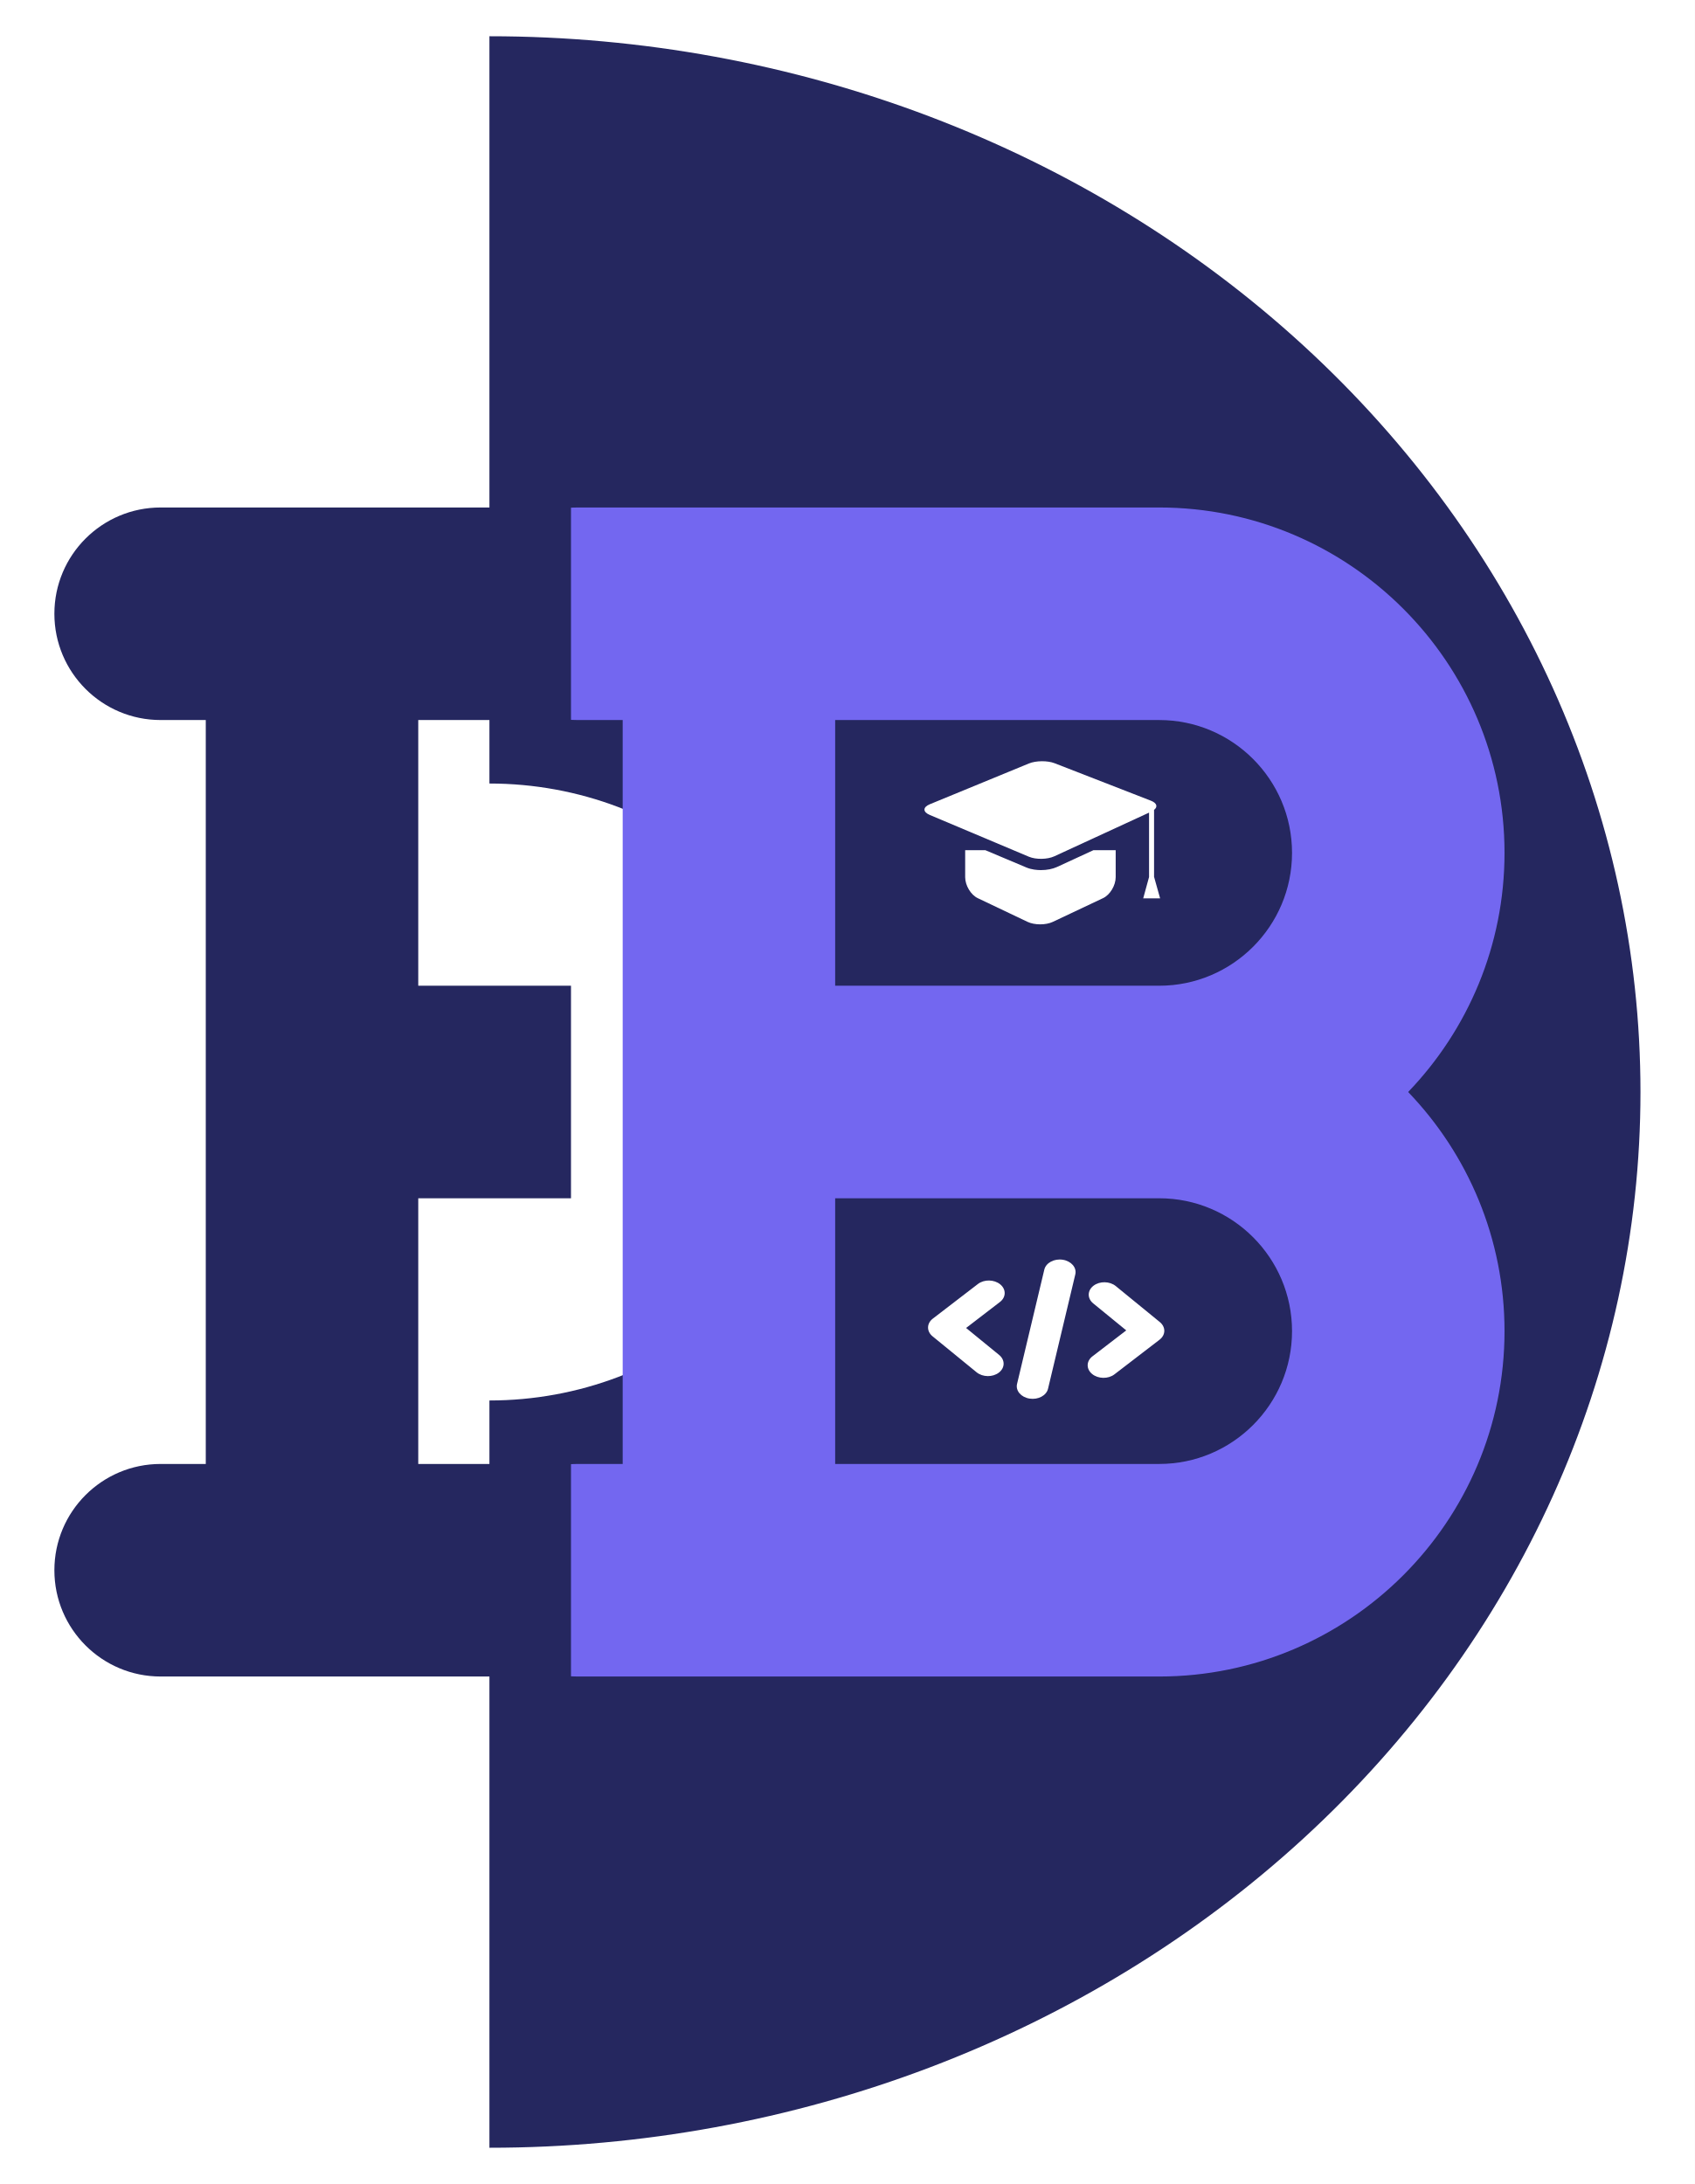
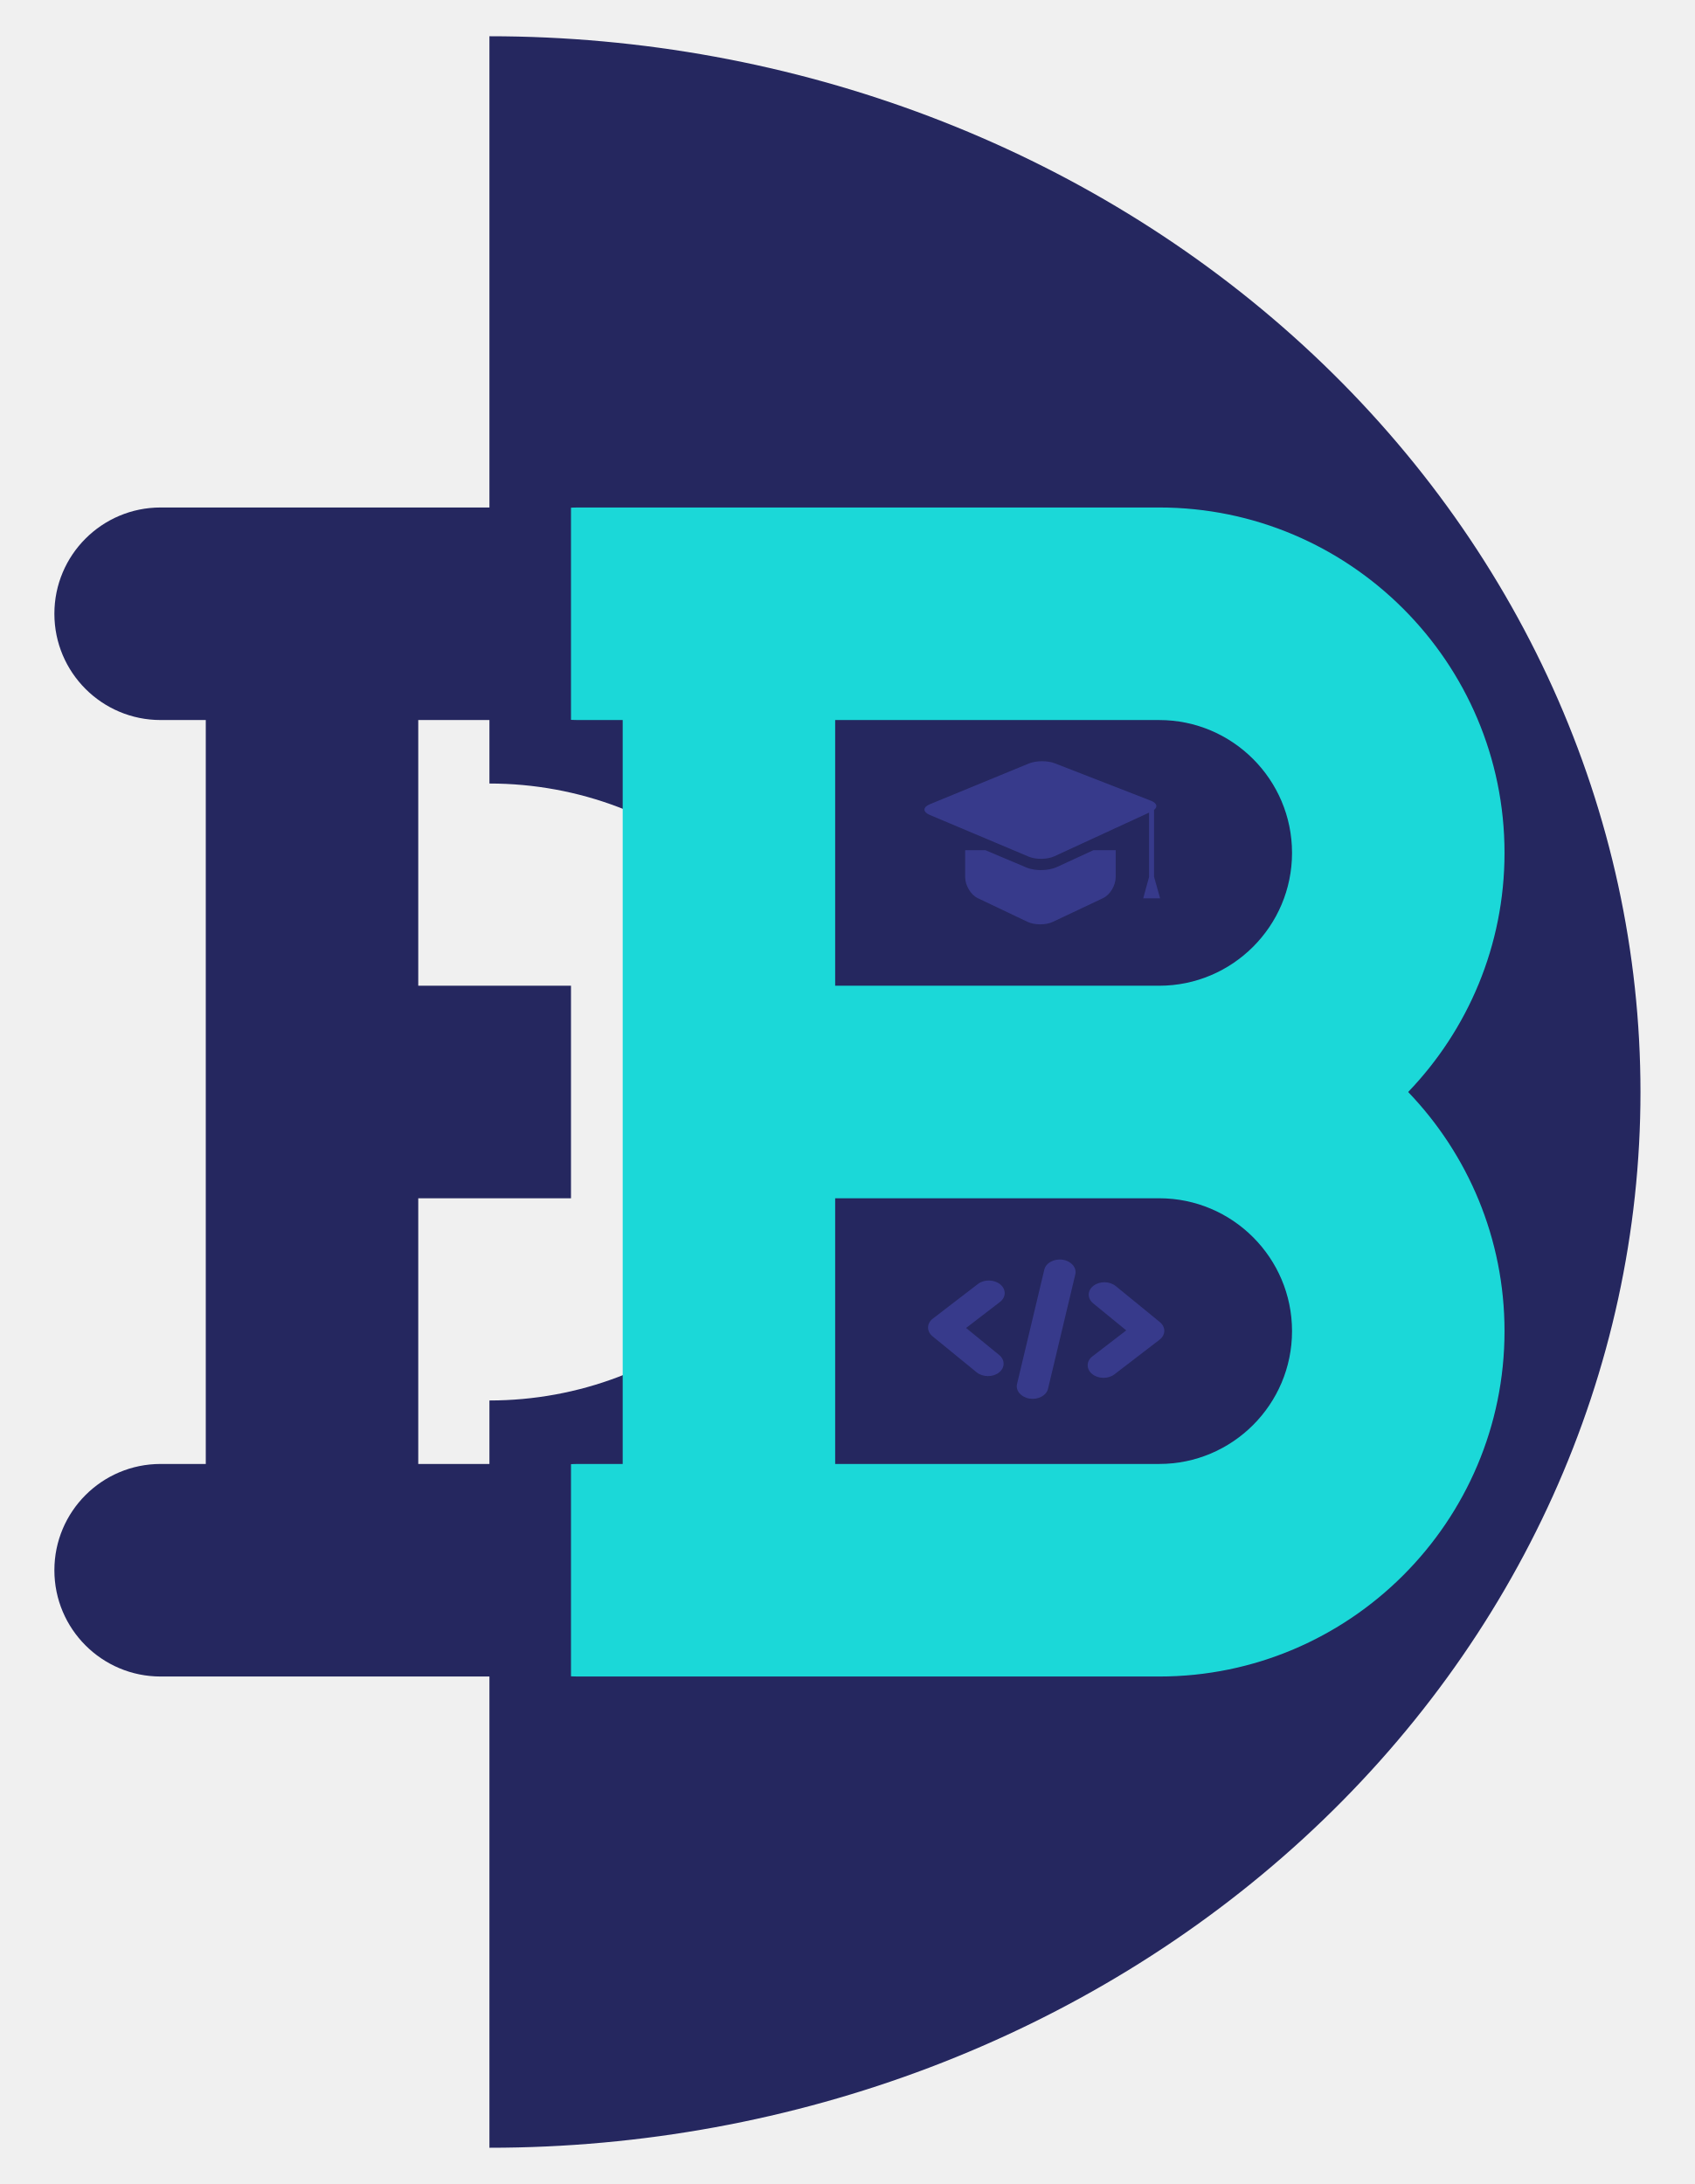
<svg xmlns="http://www.w3.org/2000/svg" width="187" height="241" viewBox="0 0 187 241" fill="none">
-   <g clip-path="url(#clip0_7_9)">
-     <rect width="187" height="241" fill="white" />
+   <g clip-path="url(#clip0_9_51)">
    <path d="M54 237C87.683 237 119.985 224.726 143.803 202.878C167.62 181.03 181 151.398 181 120.5C181 89.602 167.62 59.97 143.803 38.122C119.985 16.274 87.683 4 54 4L54 86.46C63.842 86.46 73.28 90.046 80.24 96.43C87.199 102.814 91.108 111.472 91.108 120.5C91.108 129.528 87.199 138.186 80.24 144.57C73.28 150.954 63.842 154.54 54 154.54L54 237Z" fill="#25275F" />
    <path d="M102.057 127V118.273H105.108C105.716 118.273 106.217 118.378 106.612 118.588C107.007 118.795 107.301 119.075 107.494 119.428C107.688 119.777 107.784 120.165 107.784 120.591C107.784 120.966 107.717 121.276 107.584 121.52C107.453 121.764 107.28 121.957 107.064 122.099C106.851 122.241 106.619 122.347 106.369 122.415V122.5C106.636 122.517 106.905 122.611 107.175 122.781C107.445 122.952 107.67 123.196 107.852 123.514C108.034 123.832 108.125 124.222 108.125 124.682C108.125 125.119 108.026 125.513 107.827 125.862C107.628 126.212 107.314 126.489 106.885 126.693C106.456 126.898 105.898 127 105.21 127H102.057ZM103.114 126.062H105.21C105.901 126.062 106.391 125.929 106.68 125.662C106.973 125.392 107.119 125.065 107.119 124.682C107.119 124.386 107.044 124.114 106.893 123.864C106.743 123.611 106.528 123.409 106.25 123.259C105.972 123.105 105.642 123.028 105.261 123.028H103.114V126.062ZM103.114 122.108H105.074C105.392 122.108 105.679 122.045 105.935 121.92C106.193 121.795 106.398 121.619 106.548 121.392C106.702 121.165 106.778 120.898 106.778 120.591C106.778 120.207 106.645 119.882 106.378 119.615C106.111 119.345 105.688 119.21 105.108 119.21H103.114V122.108Z" fill="black" />
-     <path d="M68.704 161.545H63.723C57.248 161.545 52 166.796 52 173.273C52 179.749 57.248 185 63.723 185H80.426H127.902C148.91 185 166 167.902 166 146.886C166 136.655 161.948 127.353 155.367 120.5C161.948 113.647 166 104.345 166 94.114C166 73.097 148.91 56 127.902 56H80.426H63.723C57.248 56 52 61.251 52 67.727C52 74.204 57.248 79.454 63.722 79.454H68.704V120.5V161.545ZM92.148 79.455H127.902C135.982 79.455 142.555 86.031 142.555 94.114C142.555 102.197 135.982 108.773 127.902 108.773H92.148V79.455ZM92.148 132.227H127.902C135.982 132.227 142.555 138.803 142.555 146.886C142.555 154.969 135.982 161.545 127.902 161.545H92.148V132.227Z" fill="#7367F0" />
+     <path d="M68.704 161.545H63.723C57.248 161.545 52 166.796 52 173.273C52 179.749 57.248 185 63.723 185H80.426H127.902C148.91 185 166 167.902 166 146.886C166 136.655 161.948 127.353 155.367 120.5C161.948 113.647 166 104.345 166 94.114C166 73.097 148.91 56 127.902 56H80.426H63.723C57.248 56 52 61.251 52 67.727C52 74.204 57.248 79.454 63.722 79.454H68.704V120.5V161.545ZM92.148 79.455H127.902C135.982 79.455 142.555 86.031 142.555 94.114C142.555 102.197 135.982 108.773 127.902 108.773H92.148V79.455ZM92.148 132.227H127.902C135.982 132.227 142.555 138.803 142.555 146.886C142.555 154.969 135.982 161.545 127.902 161.545H92.148V132.227Z" fill="#1BD8D8" />
    <path d="M46.148 161.545V132.227H63V108.773H46.148V79.455H63V56H34.426H17.723C11.248 56 6 61.251 6 67.727C6 74.204 11.248 79.454 17.722 79.454H22.704V120.5V161.545H17.723C11.248 161.545 6 166.796 6 173.273C6 179.749 11.248 185 17.723 185H34.426H63V161.545H46.148Z" fill="#25275F" />
-     <path d="M117.256 139.01C118.199 139.157 118.82 139.881 118.642 140.627L115.633 153.246C115.455 153.993 114.546 154.48 113.602 154.333C112.658 154.187 112.037 153.463 112.215 152.716L115.224 140.097C115.402 139.351 116.312 138.864 117.256 139.01ZM110.356 141.724C111.027 142.272 111.014 143.145 110.326 143.672L106.594 146.539L110.238 149.516C110.909 150.065 110.896 150.937 110.209 151.464C109.522 151.992 108.421 151.976 107.75 151.427L102.89 147.457C102.568 147.194 102.39 146.841 102.396 146.476C102.401 146.11 102.59 145.763 102.92 145.509L107.897 141.687C108.584 141.159 109.685 141.176 110.356 141.724ZM123.107 141.916L127.967 145.886C128.289 146.15 128.467 146.503 128.462 146.868C128.456 147.233 128.268 147.581 127.938 147.834L122.961 151.656C122.274 152.184 121.173 152.168 120.502 151.619C119.831 151.071 119.844 150.199 120.531 149.671L124.264 146.805L120.619 143.827C119.948 143.279 119.961 142.407 120.648 141.879C121.336 141.351 122.437 141.368 123.107 141.916Z" fill="white" />
-     <path d="M114.853 96.014C114.434 96.014 113.816 95.964 113.249 95.726L108.713 93.814H106.491V96.791C106.491 97.707 107.114 98.745 107.881 99.11L113.374 101.725C114.141 102.09 115.387 102.092 116.155 101.729L121.708 99.106C122.475 98.744 123.098 97.707 123.098 96.791V93.814H120.646L116.627 95.668C116.143 95.891 115.513 96.014 114.853 96.014V96.014ZM102.584 89.927L113.522 94.538C114.304 94.866 115.562 94.845 116.333 94.489L126.779 89.672V96.779L126.134 99.134H128L127.332 96.754V89.385H127.313C127.765 89.045 127.659 88.621 126.991 88.359L116.364 84.223C115.576 83.915 114.302 83.928 113.518 84.25L102.589 88.748C101.805 89.07 101.803 89.599 102.584 89.927L102.584 89.927Z" fill="white" />
+     <path d="M117.256 139.01C118.199 139.157 118.82 139.881 118.642 140.627L115.633 153.246C115.455 153.993 114.546 154.48 113.602 154.333C112.658 154.187 112.037 153.463 112.215 152.716L115.224 140.097C115.402 139.351 116.312 138.864 117.256 139.01ZM110.356 141.724C111.027 142.272 111.014 143.145 110.326 143.672L106.594 146.539L110.238 149.516C110.909 150.065 110.896 150.937 110.209 151.464C109.522 151.992 108.421 151.976 107.75 151.427L102.89 147.457C102.568 147.194 102.39 146.841 102.396 146.476C102.401 146.11 102.59 145.763 102.92 145.509L107.897 141.687C108.584 141.159 109.685 141.176 110.356 141.724ZM123.107 141.916L127.967 145.886C128.289 146.15 128.467 146.503 128.462 146.868C128.456 147.233 128.268 147.581 127.938 147.834L122.961 151.656C122.274 152.184 121.173 152.168 120.502 151.619C119.831 151.071 119.844 150.199 120.531 149.671L124.264 146.805L120.619 143.827C119.948 143.279 119.961 142.407 120.648 141.879C121.336 141.351 122.437 141.368 123.107 141.916Z" fill="#373A8B" />
+     <path d="M114.853 96.014C114.434 96.014 113.816 95.964 113.249 95.726L108.713 93.814H106.491V96.791C106.491 97.707 107.114 98.745 107.881 99.11L113.374 101.725C114.141 102.09 115.387 102.092 116.155 101.729L121.708 99.106C122.475 98.744 123.098 97.707 123.098 96.791V93.814H120.646L116.627 95.668C116.143 95.891 115.513 96.014 114.853 96.014V96.014ZM102.584 89.927L113.522 94.538C114.304 94.866 115.562 94.845 116.333 94.489L126.779 89.672V96.779L126.134 99.134H128L127.332 96.754V89.385H127.313C127.765 89.045 127.659 88.621 126.991 88.359L116.364 84.223C115.576 83.915 114.302 83.928 113.518 84.25L102.589 88.748C101.805 89.07 101.803 89.599 102.584 89.927L102.584 89.927Z" fill="#373A8B" />
  </g>
  <defs>
-     <clipPath id="clip0_7_9">
+     <clipPath id="clip0_9_51">
      <rect width="187" height="241" fill="white" />
    </clipPath>
  </defs>
</svg>
